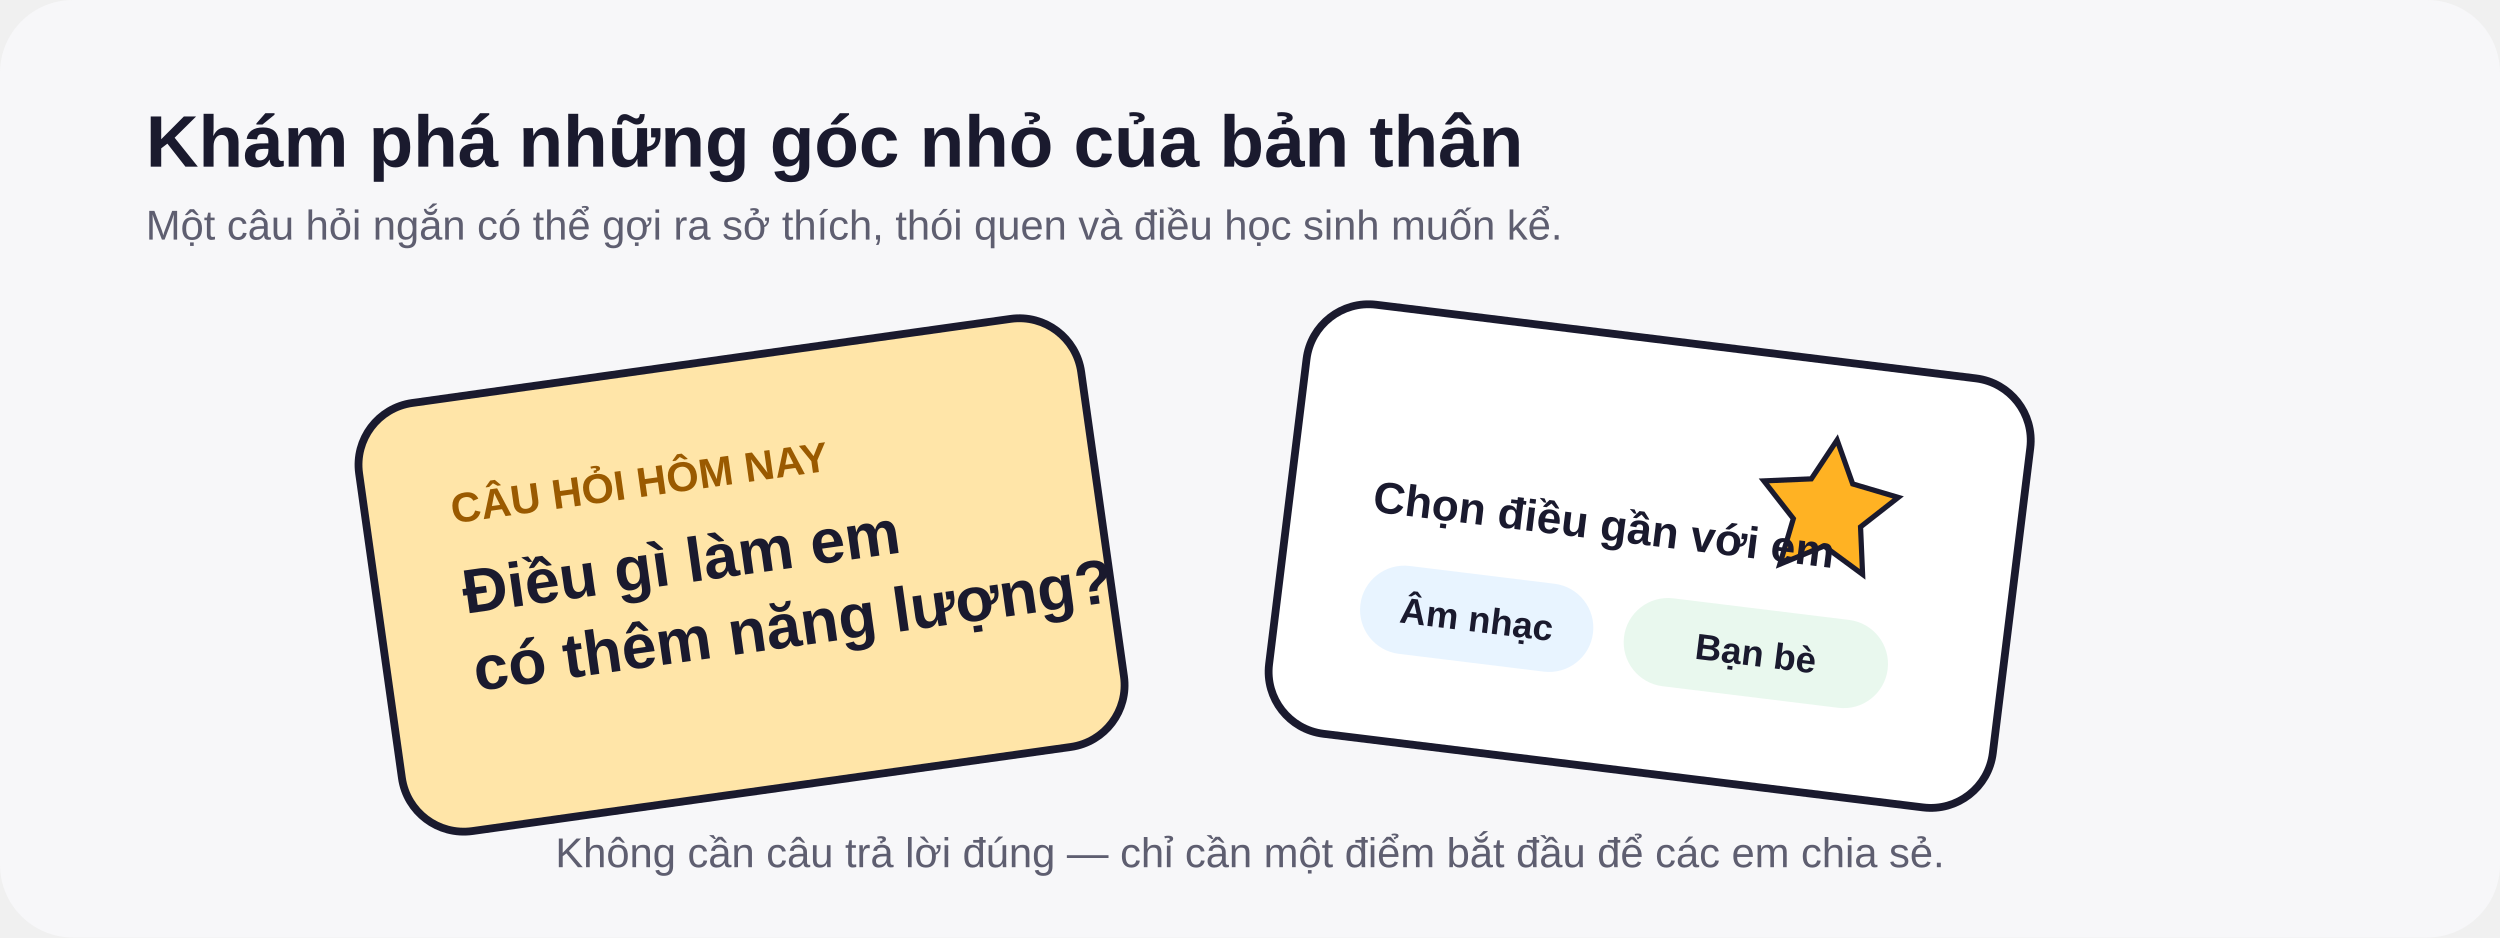
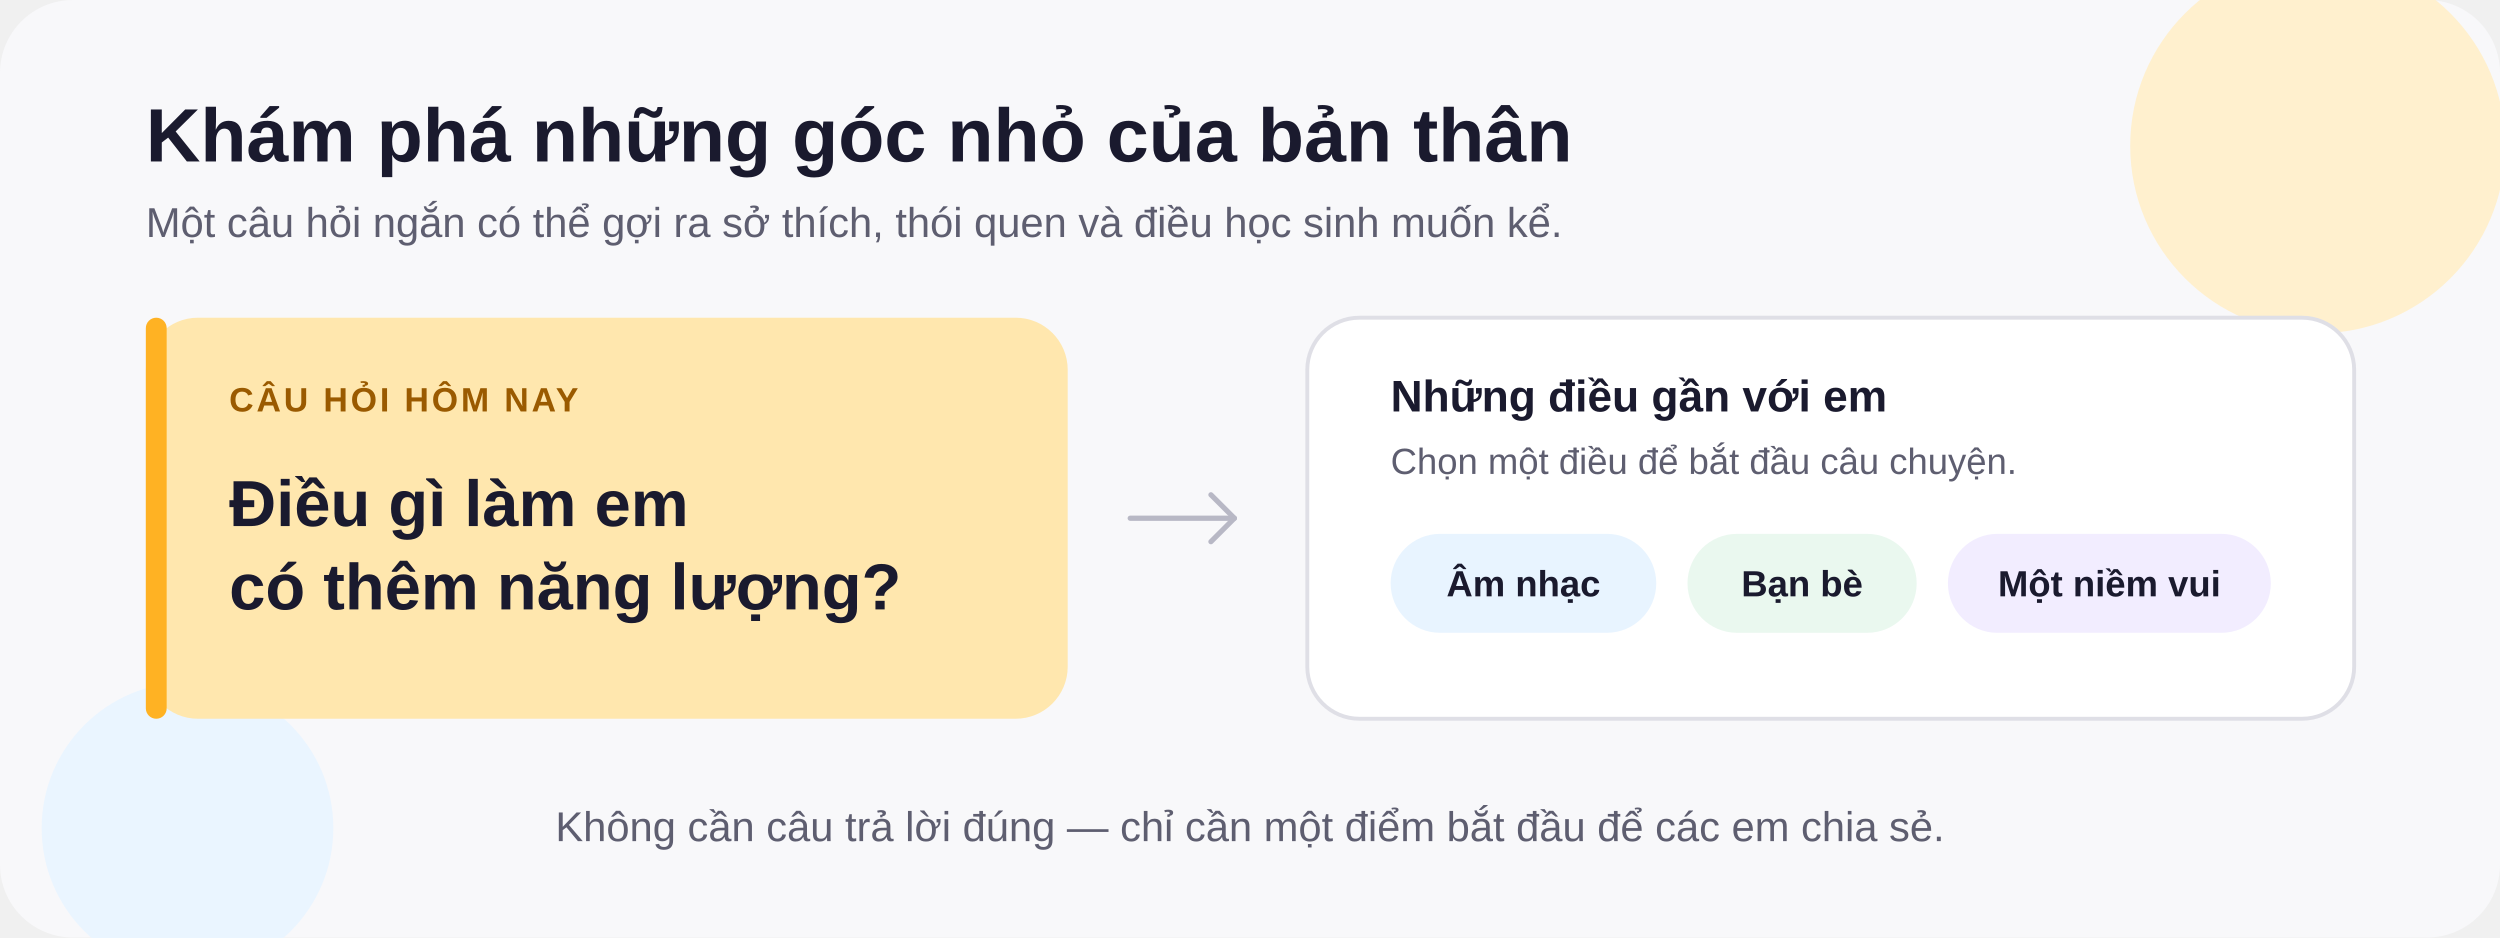
<svg xmlns="http://www.w3.org/2000/svg" viewBox="0 0 960 360" role="img" aria-labelledby="fun-title" aria-describedby="fun-desc" lang="vi">
-   <rect width="960" height="360" rx="28" fill="#F7F7F9" />
-   <text x="56" y="64" font-family="Arial, sans-serif" font-size="28" font-weight="700" fill="#1A1A2E">Khám phá những góc nhỏ của bản thân</text>
-   <text x="56" y="92" font-family="Arial, sans-serif" font-size="16" fill="#5E5E70">Một câu hỏi ngắn có thể gợi ra sở thích, thói quen và điều học sinh muốn kể.</text>
-   <g transform="rotate(-8 290 215)">
-     <rect x="144" y="137" width="280" height="166" rx="24" fill="#FFE5A8" stroke="#1A1A2E" stroke-width="3" />
-     <text x="177" y="185" font-family="Arial, sans-serif" font-size="16" font-weight="700" fill="#9A5A00">CÂU HỎI HÔM NAY</text>
-     <text x="177" y="220" font-family="Arial, sans-serif" font-size="24" font-weight="700" fill="#1A1A2E">Điều gì làm em</text>
-     <text x="177" y="250" font-family="Arial, sans-serif" font-size="24" font-weight="700" fill="#1A1A2E">có thêm năng lượng?</text>
-   </g>
-   <g transform="rotate(7 613 208)">
-     <rect x="494" y="128" width="280" height="166" rx="24" fill="#FFFFFF" stroke="#1A1A2E" stroke-width="3" />
-     <path d="m700 158 8 16 18 3-13 13 3 18-16-9-16 9 3-18-13-13 18-3z" fill="#FFB223" stroke="#1A1A2E" stroke-width="2" />
-     <text x="526" y="207" font-family="Arial, sans-serif" font-size="17" font-weight="700" fill="#1A1A2E">Chọn điều gần với em</text>
-     <rect x="526" y="226" width="90" height="34" rx="17" fill="#E8F4FF" />
-     <text x="571" y="248" text-anchor="middle" font-family="Arial, sans-serif" font-size="14" font-weight="700" fill="#1A1A2E">Âm nhạc</text>
-     <rect x="628" y="226" width="102" height="34" rx="17" fill="#E9F8EE" />
-     <text x="679" y="248" text-anchor="middle" font-family="Arial, sans-serif" font-size="14" font-weight="700" fill="#1A1A2E">Bạn bè</text>
-   </g>
-   <text x="480" y="333" text-anchor="middle" font-family="Arial, sans-serif" font-size="16" fill="#5E5E70">Không cần câu trả lời đúng — chỉ cần một điểm bắt đầu để các em chia sẻ.</text>
+   <rect width="960" height="360" rx="28" fill="#F8F8FA" />
+   <circle cx="890" cy="56" r="72" fill="#FFF0CE" />
+   <circle cx="72" cy="318" r="56" fill="#EAF5FF" />
+   <text x="56" y="62" font-family="Arial, sans-serif" font-size="29" font-weight="700" fill="#1A1A2E">Khám phá những góc nhỏ của bản thân</text>
+   <text x="56" y="91" font-family="Arial, sans-serif" font-size="16" fill="#5E5E70">Một câu hỏi ngắn có thể gợi ra sở thích, thói quen và điều học sinh muốn kể.</text>
+   <rect x="56" y="122" width="354" height="154" rx="20" fill="#FFE7AE" />
+   <rect x="56" y="122" width="8" height="154" rx="4" fill="#FFB223" />
+   <text x="88" y="158" font-family="Arial, sans-serif" font-size="13" font-weight="700" letter-spacing="1.1" fill="#9A5A00">CÂU HỎI HÔM NAY</text>
+   <text x="88" y="202" font-family="Arial, sans-serif" font-size="25" font-weight="700" fill="#1A1A2E">Điều gì làm em</text>
+   <text x="88" y="234" font-family="Arial, sans-serif" font-size="25" font-weight="700" fill="#1A1A2E">có thêm năng lượng?</text>
+   <path d="M434 199h40" fill="none" stroke="#B8B8C5" stroke-width="2" stroke-linecap="round" />
+   <path d="m465 190 9 9-9 9" fill="none" stroke="#B8B8C5" stroke-width="2" stroke-linecap="round" stroke-linejoin="round" />
+   <rect x="502" y="122" width="402" height="154" rx="20" fill="#FFFFFF" stroke="#DFDFE6" stroke-width="1.5" />
+   <text x="534" y="158" font-family="Arial, sans-serif" font-size="17" font-weight="700" fill="#1A1A2E">Những điều gần với em</text>
+   <text x="534" y="182" font-family="Arial, sans-serif" font-size="14" fill="#5E5E70">Chọn một điều để bắt đầu câu chuyện.</text>
+   <rect x="534" y="205" width="102" height="38" rx="19" fill="#E8F4FF" />
+   <text x="585" y="229" text-anchor="middle" font-family="Arial, sans-serif" font-size="14" font-weight="700" fill="#1A1A2E">Âm nhạc</text>
+   <rect x="648" y="205" width="88" height="38" rx="19" fill="#EAF8EF" />
+   <text x="692" y="229" text-anchor="middle" font-family="Arial, sans-serif" font-size="14" font-weight="700" fill="#1A1A2E">Bạn bè</text>
+   <rect x="748" y="205" width="124" height="38" rx="19" fill="#F2EDFF" />
+   <text x="810" y="229" text-anchor="middle" font-family="Arial, sans-serif" font-size="14" font-weight="700" fill="#1A1A2E">Một niềm vui</text>
+   <text x="480" y="323" text-anchor="middle" font-family="Arial, sans-serif" font-size="16" fill="#5E5E70">Không cần câu trả lời đúng — chỉ cần một điểm bắt đầu để các em chia sẻ.</text>
</svg>
